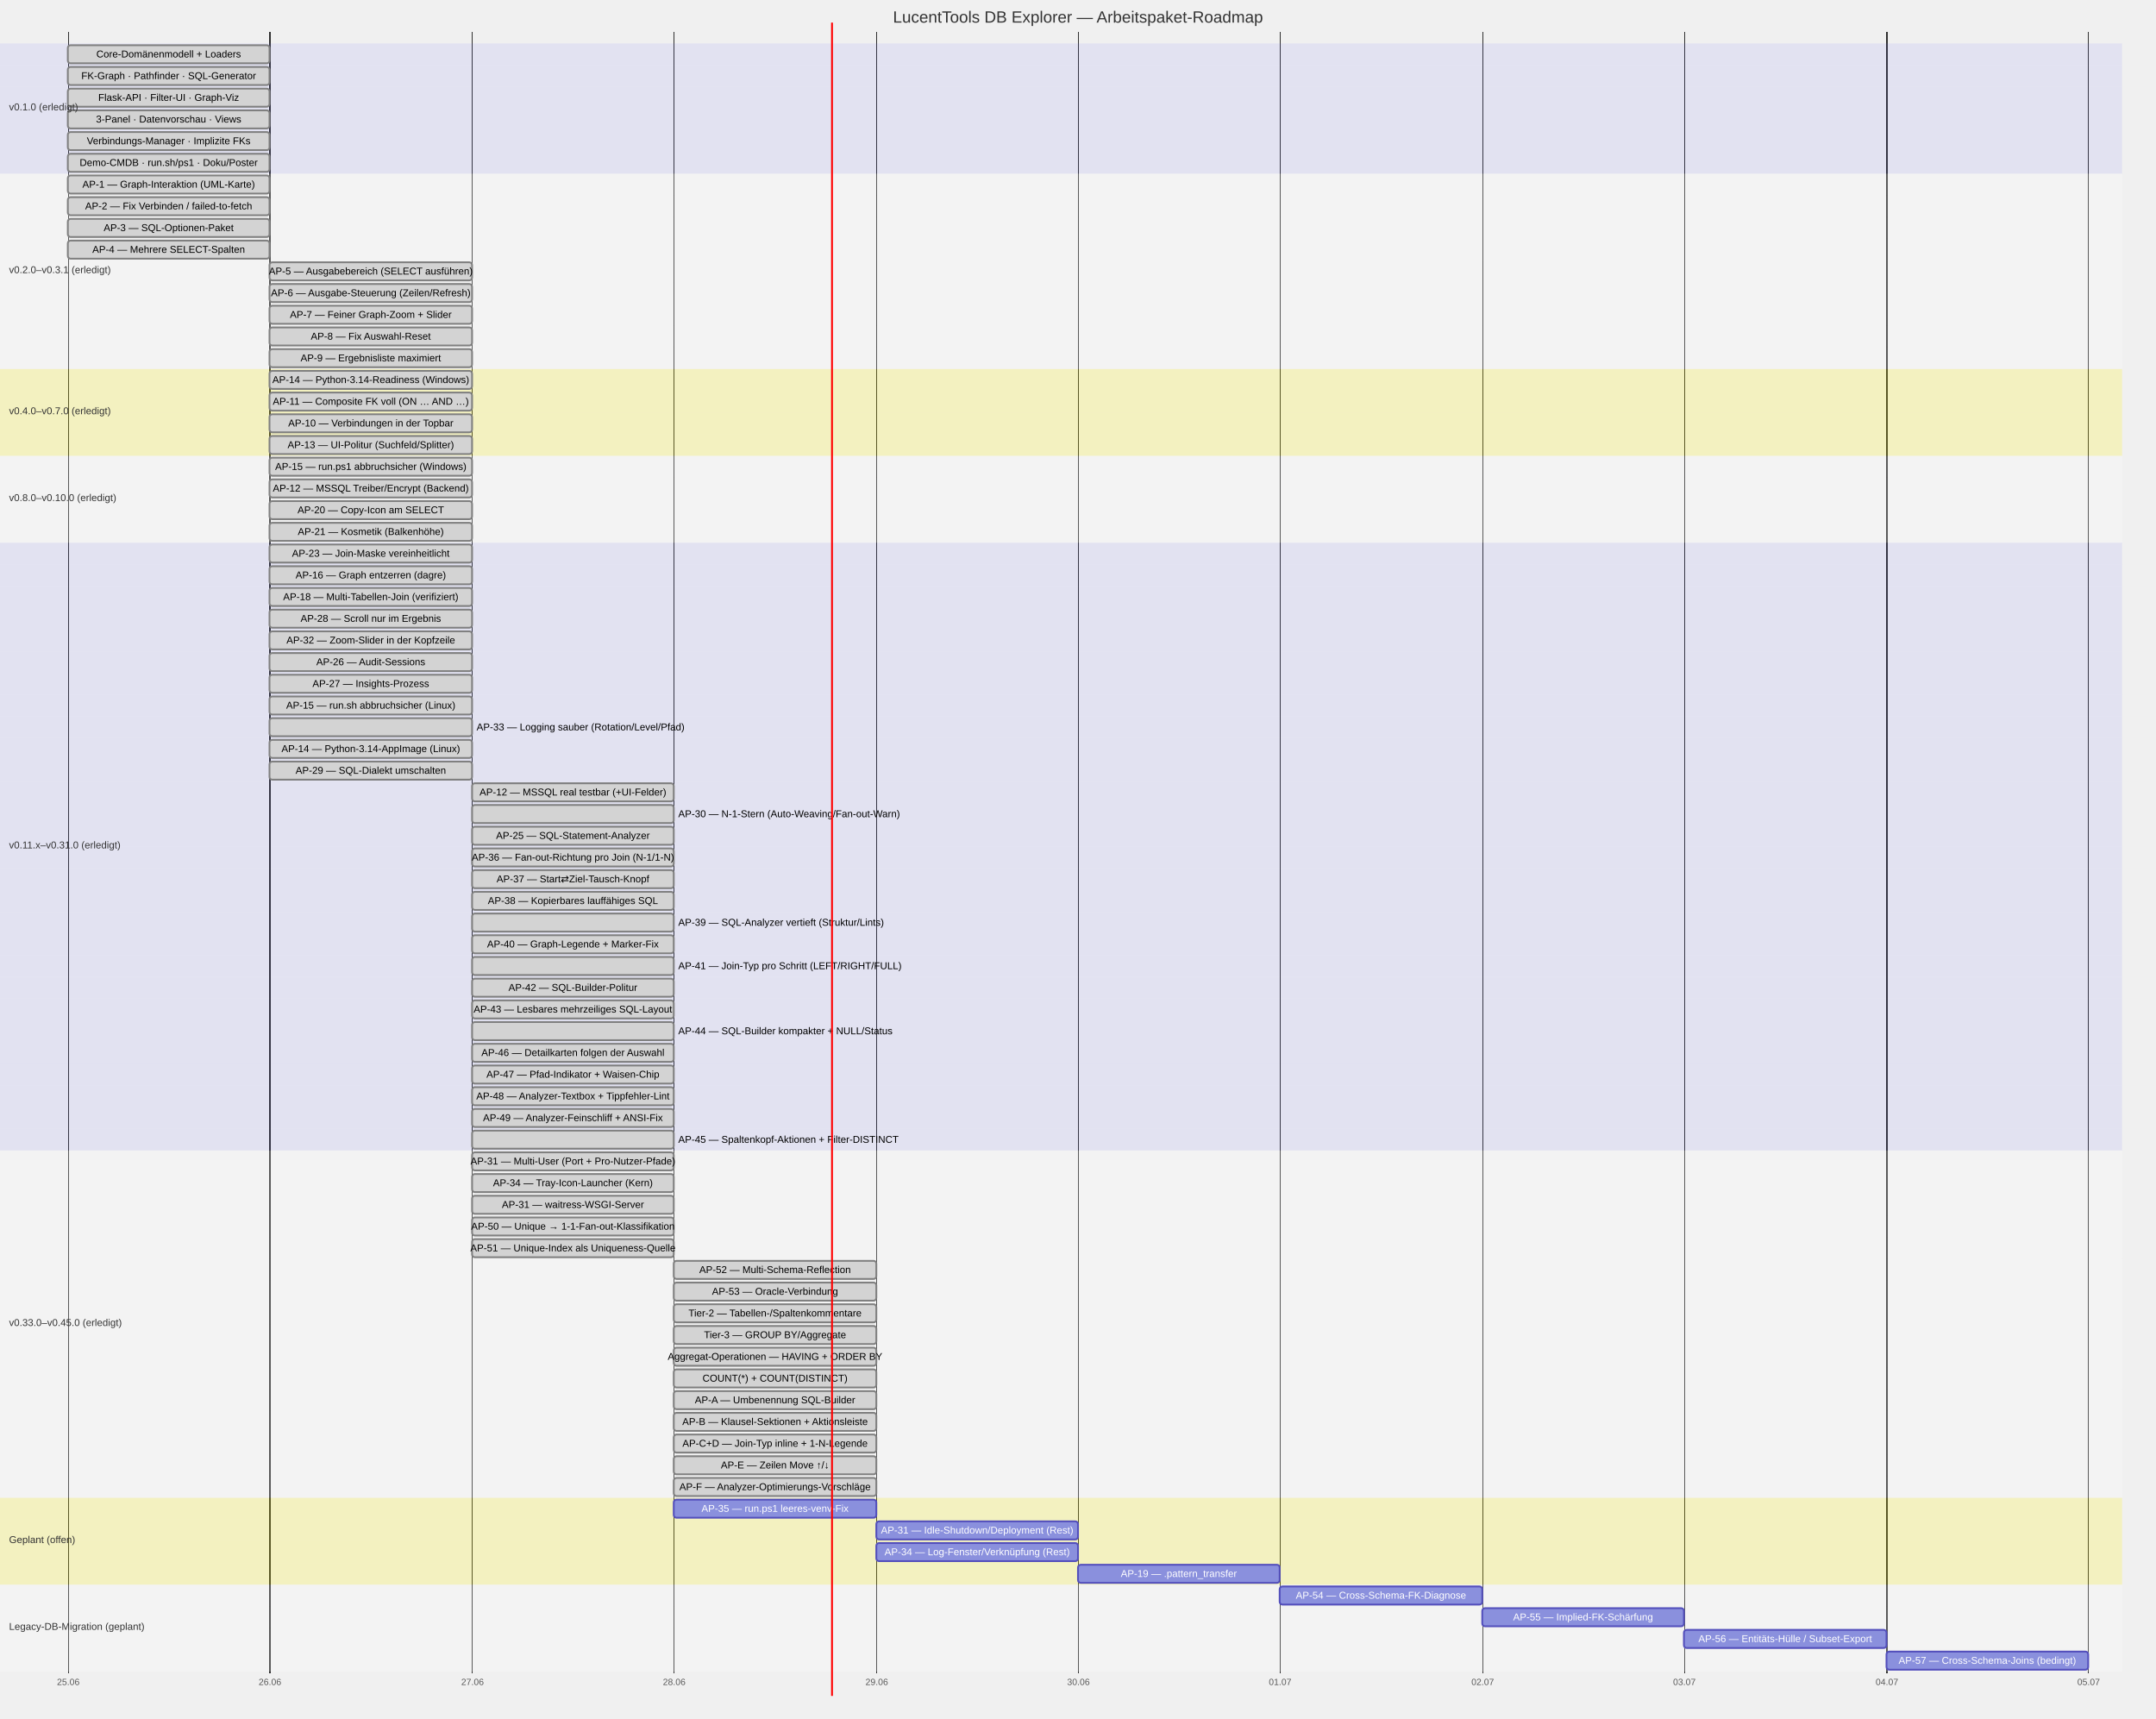
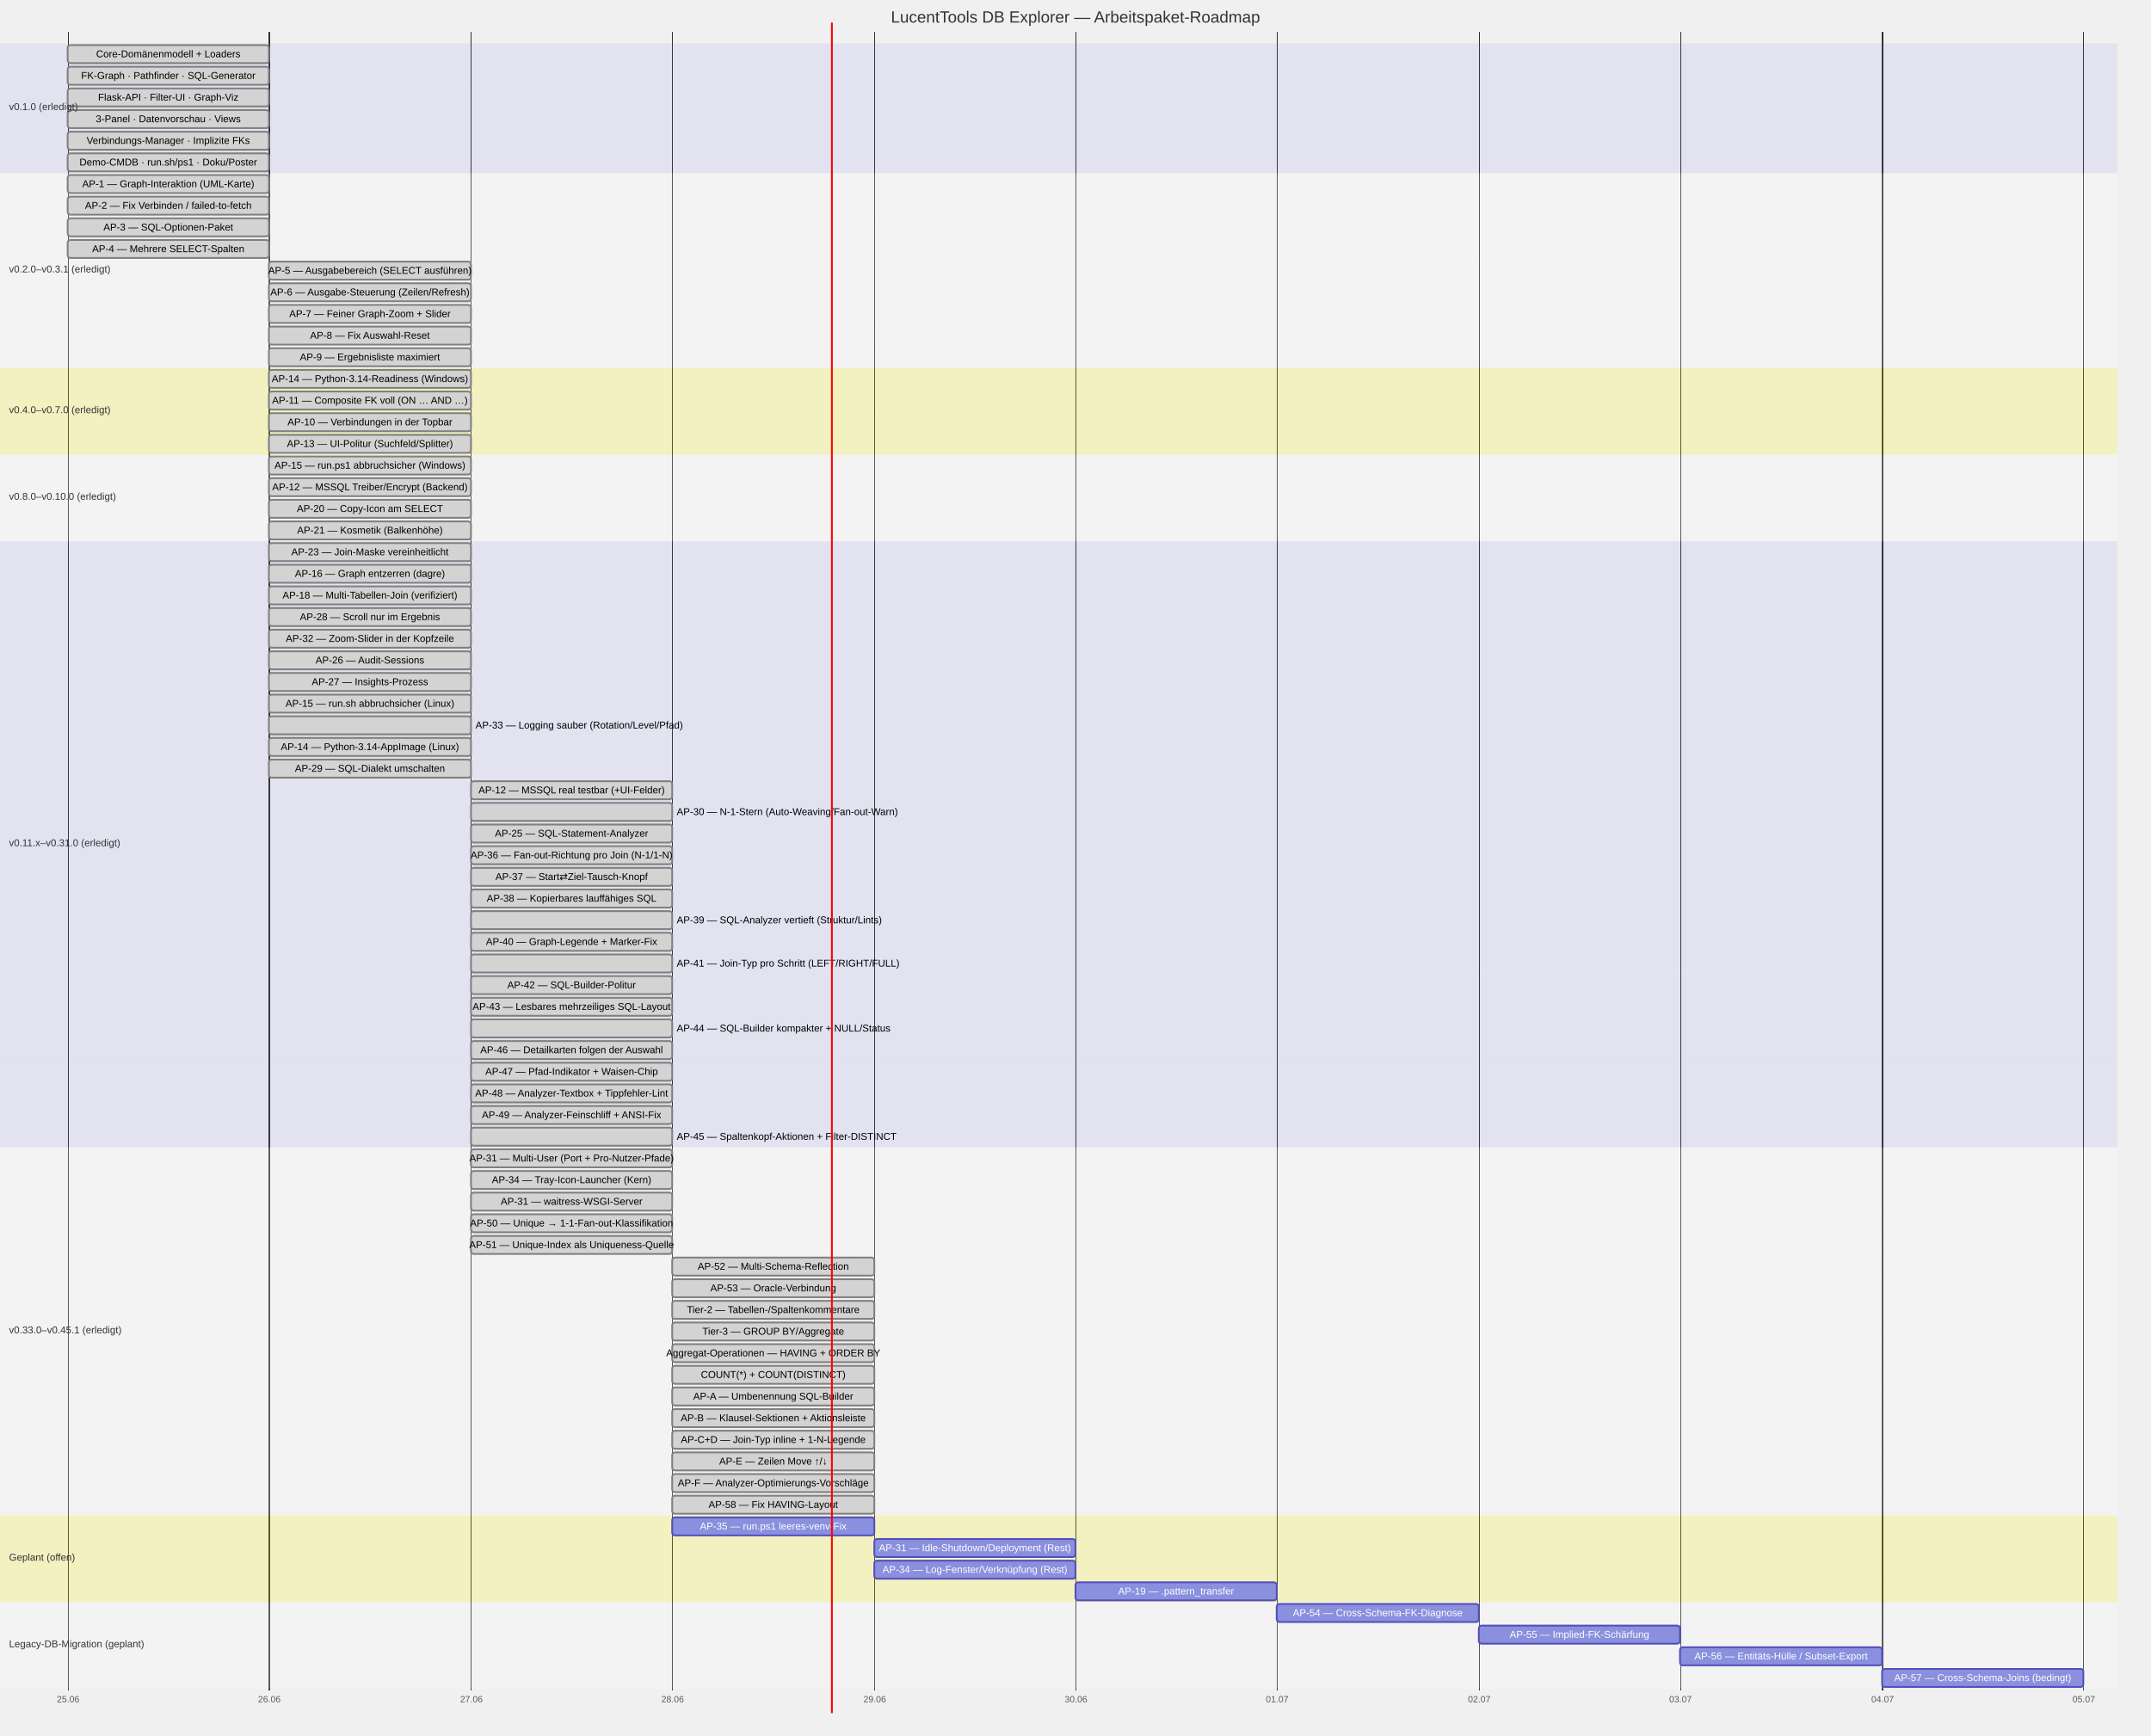
- <svg xmlns="http://www.w3.org/2000/svg" id="my-svg" width="2384" viewBox="0 0 2384 1900" style="max-width: 2384px; background-color: transparent;" role="graphics-document document" aria-roledescription="gantt">
+ <svg xmlns="http://www.w3.org/2000/svg" id="my-svg" width="2384" viewBox="0 0 2384 1924" style="max-width: 2384px; background-color: transparent;" role="graphics-document document" aria-roledescription="gantt">
  <style>#my-svg{font-family:"trebuchet ms",verdana,arial,sans-serif;font-size:16px;fill:#333;}@keyframes edge-animation-frame{from{stroke-dashoffset:0;}}@keyframes dash{to{stroke-dashoffset:0;}}#my-svg .edge-animation-slow{stroke-dasharray:9,5!important;stroke-dashoffset:900;animation:dash 50s linear infinite;stroke-linecap:round;}#my-svg .edge-animation-fast{stroke-dasharray:9,5!important;stroke-dashoffset:900;animation:dash 20s linear infinite;stroke-linecap:round;}#my-svg .error-icon{fill:#552222;}#my-svg .error-text{fill:#552222;stroke:#552222;}#my-svg .edge-thickness-normal{stroke-width:1px;}#my-svg .edge-thickness-thick{stroke-width:3.5px;}#my-svg .edge-pattern-solid{stroke-dasharray:0;}#my-svg .edge-thickness-invisible{stroke-width:0;fill:none;}#my-svg .edge-pattern-dashed{stroke-dasharray:3;}#my-svg .edge-pattern-dotted{stroke-dasharray:2;}#my-svg .marker{fill:#333333;stroke:#333333;}#my-svg .marker.cross{stroke:#333333;}#my-svg svg{font-family:"trebuchet ms",verdana,arial,sans-serif;font-size:16px;}#my-svg p{margin:0;}#my-svg .mermaid-main-font{font-family:"trebuchet ms",verdana,arial,sans-serif;}#my-svg .exclude-range{fill:#eeeeee;}#my-svg .section{stroke:none;opacity:0.2;}#my-svg .section0{fill:rgba(102, 102, 255, 0.49);}#my-svg .section2{fill:#fff400;}#my-svg .section1,#my-svg .section3{fill:white;opacity:0.2;}#my-svg .sectionTitle0{fill:#333;}#my-svg .sectionTitle1{fill:#333;}#my-svg .sectionTitle2{fill:#333;}#my-svg .sectionTitle3{fill:#333;}#my-svg .sectionTitle{text-anchor:start;font-family:"trebuchet ms",verdana,arial,sans-serif;}#my-svg .grid .tick{stroke:lightgrey;opacity:0.8;shape-rendering:crispEdges;}#my-svg .grid .tick text{font-family:"trebuchet ms",verdana,arial,sans-serif;fill:#333;}#my-svg .grid path{stroke-width:0;}#my-svg .today{fill:none;stroke:red;stroke-width:2px;}#my-svg .task{stroke-width:2;}#my-svg .taskText{text-anchor:middle;font-family:"trebuchet ms",verdana,arial,sans-serif;}#my-svg .taskTextOutsideRight{fill:black;text-anchor:start;font-family:"trebuchet ms",verdana,arial,sans-serif;}#my-svg .taskTextOutsideLeft{fill:black;text-anchor:end;}#my-svg .task.clickable{cursor:pointer;}#my-svg .taskText.clickable{cursor:pointer;fill:#003163!important;font-weight:bold;}#my-svg .taskTextOutsideLeft.clickable{cursor:pointer;fill:#003163!important;font-weight:bold;}#my-svg .taskTextOutsideRight.clickable{cursor:pointer;fill:#003163!important;font-weight:bold;}#my-svg .taskText0,#my-svg .taskText1,#my-svg .taskText2,#my-svg .taskText3{fill:white;}#my-svg .task0,#my-svg .task1,#my-svg .task2,#my-svg .task3{fill:#8a90dd;stroke:#534fbc;}#my-svg .taskTextOutside0,#my-svg .taskTextOutside2{fill:black;}#my-svg .taskTextOutside1,#my-svg .taskTextOutside3{fill:black;}#my-svg .active0,#my-svg .active1,#my-svg .active2,#my-svg .active3{fill:#bfc7ff;stroke:#534fbc;}#my-svg .activeText0,#my-svg .activeText1,#my-svg .activeText2,#my-svg .activeText3{fill:black!important;}#my-svg .done0,#my-svg .done1,#my-svg .done2,#my-svg .done3{stroke:grey;fill:lightgrey;stroke-width:2;}#my-svg .doneText0,#my-svg .doneText1,#my-svg .doneText2,#my-svg .doneText3{fill:black!important;}#my-svg .doneText0.taskTextOutsideLeft,#my-svg .doneText0.taskTextOutsideRight,#my-svg .doneText1.taskTextOutsideLeft,#my-svg .doneText1.taskTextOutsideRight,#my-svg .doneText2.taskTextOutsideLeft,#my-svg .doneText2.taskTextOutsideRight,#my-svg .doneText3.taskTextOutsideLeft,#my-svg .doneText3.taskTextOutsideRight{fill:black!important;}#my-svg .crit0,#my-svg .crit1,#my-svg .crit2,#my-svg .crit3{stroke:#ff8888;fill:red;stroke-width:2;}#my-svg .activeCrit0,#my-svg .activeCrit1,#my-svg .activeCrit2,#my-svg .activeCrit3{stroke:#ff8888;fill:#bfc7ff;stroke-width:2;}#my-svg .doneCrit0,#my-svg .doneCrit1,#my-svg .doneCrit2,#my-svg .doneCrit3{stroke:#ff8888;fill:lightgrey;stroke-width:2;cursor:pointer;shape-rendering:crispEdges;}#my-svg .milestone{transform:rotate(45deg) scale(0.8,0.8);}#my-svg .milestoneText{font-style:italic;}#my-svg .doneCritText0,#my-svg .doneCritText1,#my-svg .doneCritText2,#my-svg .doneCritText3{fill:black!important;}#my-svg .doneCritText0.taskTextOutsideLeft,#my-svg .doneCritText0.taskTextOutsideRight,#my-svg .doneCritText1.taskTextOutsideLeft,#my-svg .doneCritText1.taskTextOutsideRight,#my-svg .doneCritText2.taskTextOutsideLeft,#my-svg .doneCritText2.taskTextOutsideRight,#my-svg .doneCritText3.taskTextOutsideLeft,#my-svg .doneCritText3.taskTextOutsideRight{fill:black!important;}#my-svg .vert{stroke:navy;}#my-svg .vertText{font-size:15px;text-anchor:middle;fill:navy!important;}#my-svg .activeCritText0,#my-svg .activeCritText1,#my-svg .activeCritText2,#my-svg .activeCritText3{fill:black!important;}#my-svg .titleText{text-anchor:middle;font-size:18px;fill:#333;font-family:"trebuchet ms",verdana,arial,sans-serif;}#my-svg .node .neo-node{stroke:#9370DB;}#my-svg [data-look="neo"].node rect,#my-svg [data-look="neo"].cluster rect,#my-svg [data-look="neo"].node polygon{stroke:#9370DB;filter:drop-shadow(1px 2px 2px rgba(185, 185, 185, 1));}#my-svg [data-look="neo"].node path{stroke:#9370DB;stroke-width:1px;}#my-svg [data-look="neo"].node .outer-path{filter:drop-shadow(1px 2px 2px rgba(185, 185, 185, 1));}#my-svg [data-look="neo"].node .neo-line path{stroke:#9370DB;filter:none;}#my-svg [data-look="neo"].node circle{stroke:#9370DB;filter:drop-shadow(1px 2px 2px rgba(185, 185, 185, 1));}#my-svg [data-look="neo"].node circle .state-start{fill:#000000;}#my-svg [data-look="neo"].icon-shape .icon{fill:#9370DB;filter:drop-shadow(1px 2px 2px rgba(185, 185, 185, 1));}#my-svg [data-look="neo"].icon-shape .icon-neo path{stroke:#9370DB;filter:drop-shadow(1px 2px 2px rgba(185, 185, 185, 1));}#my-svg :root{--mermaid-font-family:"trebuchet ms",verdana,arial,sans-serif;}</style>
  <g />
-   <g class="grid" transform="translate(75, 1850)" fill="none" font-size="10" font-family="sans-serif" text-anchor="middle">
-     <path class="domain" stroke="currentColor" d="M0.5,-1815V0.5H2234.5V-1815" />
+   <g class="grid" transform="translate(75, 1874)" fill="none" font-size="10" font-family="sans-serif" text-anchor="middle">
+     <path class="domain" stroke="currentColor" d="M0.5,-1839V0.5H2234.5V-1839" />
    <g class="tick" opacity="1" transform="translate(0.5,0)">
-       <line stroke="currentColor" y2="-1815" />
+       <line stroke="currentColor" y2="-1839" />
      <text fill="#000" y="3" dy="1em" stroke="none" font-size="10" style="text-anchor: middle;"> 25.06</text>
    </g>
    <g class="tick" opacity="1" transform="translate(223.5,0)">
-       <line stroke="currentColor" y2="-1815" />
+       <line stroke="currentColor" y2="-1839" />
      <text fill="#000" y="3" dy="1em" stroke="none" font-size="10" style="text-anchor: middle;"> 26.06</text>
    </g>
    <g class="tick" opacity="1" transform="translate(447.5,0)">
-       <line stroke="currentColor" y2="-1815" />
+       <line stroke="currentColor" y2="-1839" />
      <text fill="#000" y="3" dy="1em" stroke="none" font-size="10" style="text-anchor: middle;"> 27.06</text>
    </g>
    <g class="tick" opacity="1" transform="translate(670.5,0)">
-       <line stroke="currentColor" y2="-1815" />
+       <line stroke="currentColor" y2="-1839" />
      <text fill="#000" y="3" dy="1em" stroke="none" font-size="10" style="text-anchor: middle;"> 28.06</text>
    </g>
    <g class="tick" opacity="1" transform="translate(894.5,0)">
-       <line stroke="currentColor" y2="-1815" />
+       <line stroke="currentColor" y2="-1839" />
      <text fill="#000" y="3" dy="1em" stroke="none" font-size="10" style="text-anchor: middle;"> 29.06</text>
    </g>
    <g class="tick" opacity="1" transform="translate(1117.5,0)">
-       <line stroke="currentColor" y2="-1815" />
+       <line stroke="currentColor" y2="-1839" />
      <text fill="#000" y="3" dy="1em" stroke="none" font-size="10" style="text-anchor: middle;"> 30.06</text>
    </g>
    <g class="tick" opacity="1" transform="translate(1340.5,0)">
-       <line stroke="currentColor" y2="-1815" />
+       <line stroke="currentColor" y2="-1839" />
      <text fill="#000" y="3" dy="1em" stroke="none" font-size="10" style="text-anchor: middle;"> 01.07</text>
    </g>
    <g class="tick" opacity="1" transform="translate(1564.5,0)">
-       <line stroke="currentColor" y2="-1815" />
+       <line stroke="currentColor" y2="-1839" />
      <text fill="#000" y="3" dy="1em" stroke="none" font-size="10" style="text-anchor: middle;"> 02.07</text>
    </g>
    <g class="tick" opacity="1" transform="translate(1787.5,0)">
-       <line stroke="currentColor" y2="-1815" />
+       <line stroke="currentColor" y2="-1839" />
      <text fill="#000" y="3" dy="1em" stroke="none" font-size="10" style="text-anchor: middle;"> 03.07</text>
    </g>
    <g class="tick" opacity="1" transform="translate(2011.5,0)">
-       <line stroke="currentColor" y2="-1815" />
+       <line stroke="currentColor" y2="-1839" />
      <text fill="#000" y="3" dy="1em" stroke="none" font-size="10" style="text-anchor: middle;"> 04.07</text>
    </g>
    <g class="tick" opacity="1" transform="translate(2234.5,0)">
-       <line stroke="currentColor" y2="-1815" />
+       <line stroke="currentColor" y2="-1839" />
      <text fill="#000" y="3" dy="1em" stroke="none" font-size="10" style="text-anchor: middle;"> 05.07</text>
    </g>
  </g>
  <g>
    <rect x="0" y="48" width="2346.5" height="24" class="section section0" />
    <rect x="0" y="72" width="2346.5" height="24" class="section section0" />
    <rect x="0" y="96" width="2346.5" height="24" class="section section0" />
    <rect x="0" y="120" width="2346.5" height="24" class="section section0" />
    <rect x="0" y="144" width="2346.5" height="24" class="section section0" />
    <rect x="0" y="168" width="2346.5" height="24" class="section section0" />
    <rect x="0" y="192" width="2346.5" height="24" class="section section1" />
    <rect x="0" y="216" width="2346.5" height="24" class="section section1" />
    <rect x="0" y="240" width="2346.5" height="24" class="section section1" />
    <rect x="0" y="264" width="2346.5" height="24" class="section section1" />
    <rect x="0" y="288" width="2346.5" height="24" class="section section1" />
    <rect x="0" y="312" width="2346.5" height="24" class="section section1" />
    <rect x="0" y="336" width="2346.5" height="24" class="section section1" />
    <rect x="0" y="360" width="2346.5" height="24" class="section section1" />
    <rect x="0" y="384" width="2346.5" height="24" class="section section1" />
    <rect x="0" y="408" width="2346.5" height="24" class="section section2" />
    <rect x="0" y="432" width="2346.5" height="24" class="section section2" />
    <rect x="0" y="456" width="2346.5" height="24" class="section section2" />
    <rect x="0" y="480" width="2346.5" height="24" class="section section2" />
    <rect x="0" y="504" width="2346.5" height="24" class="section section3" />
    <rect x="0" y="528" width="2346.5" height="24" class="section section3" />
    <rect x="0" y="552" width="2346.5" height="24" class="section section3" />
    <rect x="0" y="576" width="2346.5" height="24" class="section section3" />
    <rect x="0" y="600" width="2346.5" height="24" class="section section0" />
    <rect x="0" y="624" width="2346.5" height="24" class="section section0" />
    <rect x="0" y="648" width="2346.5" height="24" class="section section0" />
    <rect x="0" y="672" width="2346.5" height="24" class="section section0" />
    <rect x="0" y="696" width="2346.5" height="24" class="section section0" />
    <rect x="0" y="720" width="2346.5" height="24" class="section section0" />
    <rect x="0" y="744" width="2346.5" height="24" class="section section0" />
    <rect x="0" y="768" width="2346.5" height="24" class="section section0" />
    <rect x="0" y="792" width="2346.5" height="24" class="section section0" />
    <rect x="0" y="816" width="2346.5" height="24" class="section section0" />
    <rect x="0" y="840" width="2346.5" height="24" class="section section0" />
    <rect x="0" y="864" width="2346.5" height="24" class="section section0" />
    <rect x="0" y="888" width="2346.5" height="24" class="section section0" />
    <rect x="0" y="912" width="2346.5" height="24" class="section section0" />
    <rect x="0" y="936" width="2346.5" height="24" class="section section0" />
    <rect x="0" y="960" width="2346.5" height="24" class="section section0" />
    <rect x="0" y="984" width="2346.5" height="24" class="section section0" />
    <rect x="0" y="1008" width="2346.5" height="24" class="section section0" />
    <rect x="0" y="1032" width="2346.5" height="24" class="section section0" />
    <rect x="0" y="1056" width="2346.5" height="24" class="section section0" />
    <rect x="0" y="1080" width="2346.5" height="24" class="section section0" />
    <rect x="0" y="1104" width="2346.5" height="24" class="section section0" />
    <rect x="0" y="1128" width="2346.5" height="24" class="section section0" />
    <rect x="0" y="1152" width="2346.5" height="24" class="section section0" />
    <rect x="0" y="1176" width="2346.5" height="24" class="section section0" />
    <rect x="0" y="1200" width="2346.5" height="24" class="section section0" />
    <rect x="0" y="1224" width="2346.5" height="24" class="section section0" />
    <rect x="0" y="1248" width="2346.5" height="24" class="section section0" />
    <rect x="0" y="1272" width="2346.5" height="24" class="section section1" />
    <rect x="0" y="1296" width="2346.5" height="24" class="section section1" />
    <rect x="0" y="1320" width="2346.5" height="24" class="section section1" />
    <rect x="0" y="1344" width="2346.5" height="24" class="section section1" />
    <rect x="0" y="1368" width="2346.5" height="24" class="section section1" />
    <rect x="0" y="1392" width="2346.5" height="24" class="section section1" />
    <rect x="0" y="1416" width="2346.5" height="24" class="section section1" />
    <rect x="0" y="1440" width="2346.5" height="24" class="section section1" />
    <rect x="0" y="1464" width="2346.5" height="24" class="section section1" />
    <rect x="0" y="1488" width="2346.5" height="24" class="section section1" />
    <rect x="0" y="1512" width="2346.5" height="24" class="section section1" />
    <rect x="0" y="1536" width="2346.5" height="24" class="section section1" />
    <rect x="0" y="1560" width="2346.5" height="24" class="section section1" />
    <rect x="0" y="1584" width="2346.5" height="24" class="section section1" />
    <rect x="0" y="1608" width="2346.5" height="24" class="section section1" />
    <rect x="0" y="1632" width="2346.5" height="24" class="section section1" />
-     <rect x="0" y="1656" width="2346.5" height="24" class="section section2" />
+     <rect x="0" y="1656" width="2346.5" height="24" class="section section1" />
    <rect x="0" y="1680" width="2346.5" height="24" class="section section2" />
    <rect x="0" y="1704" width="2346.5" height="24" class="section section2" />
    <rect x="0" y="1728" width="2346.5" height="24" class="section section2" />
-     <rect x="0" y="1752" width="2346.5" height="24" class="section section3" />
+     <rect x="0" y="1752" width="2346.5" height="24" class="section section2" />
    <rect x="0" y="1776" width="2346.5" height="24" class="section section3" />
    <rect x="0" y="1800" width="2346.5" height="24" class="section section3" />
    <rect x="0" y="1824" width="2346.5" height="24" class="section section3" />
+     <rect x="0" y="1848" width="2346.5" height="24" class="section section3" />
  </g>
  <g>
    <rect id="my-svg-d1" rx="3" ry="3" x="75" y="50" width="223" height="20" transform-origin="186.5px 60px" class="task done0" />
    <rect id="my-svg-d2" rx="3" ry="3" x="75" y="74" width="223" height="20" transform-origin="186.5px 84px" class="task done0" />
    <rect id="my-svg-d3" rx="3" ry="3" x="75" y="98" width="223" height="20" transform-origin="186.5px 108px" class="task done0" />
    <rect id="my-svg-d4" rx="3" ry="3" x="75" y="122" width="223" height="20" transform-origin="186.5px 132px" class="task done0" />
    <rect id="my-svg-d5" rx="3" ry="3" x="75" y="146" width="223" height="20" transform-origin="186.5px 156px" class="task done0" />
    <rect id="my-svg-d6" rx="3" ry="3" x="75" y="170" width="223" height="20" transform-origin="186.5px 180px" class="task done0" />
    <rect id="my-svg-a1" rx="3" ry="3" x="75" y="194" width="223" height="20" transform-origin="186.5px 204px" class="task done1" />
    <rect id="my-svg-a2" rx="3" ry="3" x="75" y="218" width="223" height="20" transform-origin="186.5px 228px" class="task done1" />
    <rect id="my-svg-a3" rx="3" ry="3" x="75" y="242" width="223" height="20" transform-origin="186.5px 252px" class="task done1" />
    <rect id="my-svg-a4" rx="3" ry="3" x="75" y="266" width="223" height="20" transform-origin="186.5px 276px" class="task done1" />
    <rect id="my-svg-a5" rx="3" ry="3" x="298" y="290" width="224" height="20" transform-origin="410px 300px" class="task done1" />
    <rect id="my-svg-a6" rx="3" ry="3" x="298" y="314" width="224" height="20" transform-origin="410px 324px" class="task done1" />
    <rect id="my-svg-a7" rx="3" ry="3" x="298" y="338" width="224" height="20" transform-origin="410px 348px" class="task done1" />
    <rect id="my-svg-a8" rx="3" ry="3" x="298" y="362" width="224" height="20" transform-origin="410px 372px" class="task done1" />
    <rect id="my-svg-a9" rx="3" ry="3" x="298" y="386" width="224" height="20" transform-origin="410px 396px" class="task done1" />
    <rect id="my-svg-b1" rx="3" ry="3" x="298" y="410" width="224" height="20" transform-origin="410px 420px" class="task done2" />
    <rect id="my-svg-b2" rx="3" ry="3" x="298" y="434" width="224" height="20" transform-origin="410px 444px" class="task done2" />
    <rect id="my-svg-b3" rx="3" ry="3" x="298" y="458" width="224" height="20" transform-origin="410px 468px" class="task done2" />
    <rect id="my-svg-b4" rx="3" ry="3" x="298" y="482" width="224" height="20" transform-origin="410px 492px" class="task done2" />
    <rect id="my-svg-c1" rx="3" ry="3" x="298" y="506" width="224" height="20" transform-origin="410px 516px" class="task done3" />
    <rect id="my-svg-c2" rx="3" ry="3" x="298" y="530" width="224" height="20" transform-origin="410px 540px" class="task done3" />
    <rect id="my-svg-c3" rx="3" ry="3" x="298" y="554" width="224" height="20" transform-origin="410px 564px" class="task done3" />
    <rect id="my-svg-c4" rx="3" ry="3" x="298" y="578" width="224" height="20" transform-origin="410px 588px" class="task done3" />
    <rect id="my-svg-e1" rx="3" ry="3" x="298" y="602" width="224" height="20" transform-origin="410px 612px" class="task done0" />
    <rect id="my-svg-e2" rx="3" ry="3" x="298" y="626" width="224" height="20" transform-origin="410px 636px" class="task done0" />
    <rect id="my-svg-e3" rx="3" ry="3" x="298" y="650" width="224" height="20" transform-origin="410px 660px" class="task done0" />
    <rect id="my-svg-e4" rx="3" ry="3" x="298" y="674" width="224" height="20" transform-origin="410px 684px" class="task done0" />
    <rect id="my-svg-e5" rx="3" ry="3" x="298" y="698" width="224" height="20" transform-origin="410px 708px" class="task done0" />
    <rect id="my-svg-e6" rx="3" ry="3" x="298" y="722" width="224" height="20" transform-origin="410px 732px" class="task done0" />
    <rect id="my-svg-e7" rx="3" ry="3" x="298" y="746" width="224" height="20" transform-origin="410px 756px" class="task done0" />
    <rect id="my-svg-e8" rx="3" ry="3" x="298" y="770" width="224" height="20" transform-origin="410px 780px" class="task done0" />
    <rect id="my-svg-e9" rx="3" ry="3" x="298" y="794" width="224" height="20" transform-origin="410px 804px" class="task done0" />
    <rect id="my-svg-e10" rx="3" ry="3" x="298" y="818" width="224" height="20" transform-origin="410px 828px" class="task done0" />
    <rect id="my-svg-e11" rx="3" ry="3" x="298" y="842" width="224" height="20" transform-origin="410px 852px" class="task done0" />
    <rect id="my-svg-e12" rx="3" ry="3" x="522" y="866" width="223" height="20" transform-origin="633.5px 876px" class="task done0" />
    <rect id="my-svg-e13" rx="3" ry="3" x="522" y="890" width="223" height="20" transform-origin="633.5px 900px" class="task done0" />
    <rect id="my-svg-e14" rx="3" ry="3" x="522" y="914" width="223" height="20" transform-origin="633.5px 924px" class="task done0" />
    <rect id="my-svg-e15" rx="3" ry="3" x="522" y="938" width="223" height="20" transform-origin="633.5px 948px" class="task done0" />
    <rect id="my-svg-e16" rx="3" ry="3" x="522" y="962" width="223" height="20" transform-origin="633.5px 972px" class="task done0" />
    <rect id="my-svg-e17" rx="3" ry="3" x="522" y="986" width="223" height="20" transform-origin="633.5px 996px" class="task done0" />
    <rect id="my-svg-e18" rx="3" ry="3" x="522" y="1010" width="223" height="20" transform-origin="633.5px 1020px" class="task done0" />
    <rect id="my-svg-e19" rx="3" ry="3" x="522" y="1034" width="223" height="20" transform-origin="633.5px 1044px" class="task done0" />
    <rect id="my-svg-e20" rx="3" ry="3" x="522" y="1058" width="223" height="20" transform-origin="633.5px 1068px" class="task done0" />
    <rect id="my-svg-e21" rx="3" ry="3" x="522" y="1082" width="223" height="20" transform-origin="633.5px 1092px" class="task done0" />
    <rect id="my-svg-e22" rx="3" ry="3" x="522" y="1106" width="223" height="20" transform-origin="633.5px 1116px" class="task done0" />
    <rect id="my-svg-e23" rx="3" ry="3" x="522" y="1130" width="223" height="20" transform-origin="633.5px 1140px" class="task done0" />
    <rect id="my-svg-e24" rx="3" ry="3" x="522" y="1154" width="223" height="20" transform-origin="633.5px 1164px" class="task done0" />
    <rect id="my-svg-e25" rx="3" ry="3" x="522" y="1178" width="223" height="20" transform-origin="633.5px 1188px" class="task done0" />
    <rect id="my-svg-e26" rx="3" ry="3" x="522" y="1202" width="223" height="20" transform-origin="633.5px 1212px" class="task done0" />
    <rect id="my-svg-e27" rx="3" ry="3" x="522" y="1226" width="223" height="20" transform-origin="633.5px 1236px" class="task done0" />
    <rect id="my-svg-e28" rx="3" ry="3" x="522" y="1250" width="223" height="20" transform-origin="633.5px 1260px" class="task done0" />
    <rect id="my-svg-f1" rx="3" ry="3" x="522" y="1274" width="223" height="20" transform-origin="633.5px 1284px" class="task done1" />
    <rect id="my-svg-f2" rx="3" ry="3" x="522" y="1298" width="223" height="20" transform-origin="633.5px 1308px" class="task done1" />
    <rect id="my-svg-f3" rx="3" ry="3" x="522" y="1322" width="223" height="20" transform-origin="633.5px 1332px" class="task done1" />
    <rect id="my-svg-f4" rx="3" ry="3" x="522" y="1346" width="223" height="20" transform-origin="633.5px 1356px" class="task done1" />
    <rect id="my-svg-f5" rx="3" ry="3" x="522" y="1370" width="223" height="20" transform-origin="633.5px 1380px" class="task done1" />
    <rect id="my-svg-f6" rx="3" ry="3" x="745" y="1394" width="224" height="20" transform-origin="857px 1404px" class="task done1" />
    <rect id="my-svg-f7" rx="3" ry="3" x="745" y="1418" width="224" height="20" transform-origin="857px 1428px" class="task done1" />
    <rect id="my-svg-f8" rx="3" ry="3" x="745" y="1442" width="224" height="20" transform-origin="857px 1452px" class="task done1" />
    <rect id="my-svg-f9" rx="3" ry="3" x="745" y="1466" width="224" height="20" transform-origin="857px 1476px" class="task done1" />
    <rect id="my-svg-f10" rx="3" ry="3" x="745" y="1490" width="224" height="20" transform-origin="857px 1500px" class="task done1" />
    <rect id="my-svg-f11" rx="3" ry="3" x="745" y="1514" width="224" height="20" transform-origin="857px 1524px" class="task done1" />
    <rect id="my-svg-f12" rx="3" ry="3" x="745" y="1538" width="224" height="20" transform-origin="857px 1548px" class="task done1" />
    <rect id="my-svg-f13" rx="3" ry="3" x="745" y="1562" width="224" height="20" transform-origin="857px 1572px" class="task done1" />
    <rect id="my-svg-f14" rx="3" ry="3" x="745" y="1586" width="224" height="20" transform-origin="857px 1596px" class="task done1" />
    <rect id="my-svg-f15" rx="3" ry="3" x="745" y="1610" width="224" height="20" transform-origin="857px 1620px" class="task done1" />
    <rect id="my-svg-f16" rx="3" ry="3" x="745" y="1634" width="224" height="20" transform-origin="857px 1644px" class="task done1" />
-     <rect id="my-svg-p3" rx="3" ry="3" x="745" y="1658" width="224" height="20" transform-origin="857px 1668px" class="task task2" />
-     <rect id="my-svg-p5" rx="3" ry="3" x="969" y="1682" width="223" height="20" transform-origin="1080.5px 1692px" class="task task2" />
-     <rect id="my-svg-p6" rx="3" ry="3" x="969" y="1706" width="223" height="20" transform-origin="1080.5px 1716px" class="task task2" />
-     <rect id="my-svg-p11" rx="3" ry="3" x="1192" y="1730" width="223" height="20" transform-origin="1303.5px 1740px" class="task task2" />
-     <rect id="my-svg-p20" rx="3" ry="3" x="1415" y="1754" width="224" height="20" transform-origin="1527px 1764px" class="task task3" />
-     <rect id="my-svg-p21" rx="3" ry="3" x="1639" y="1778" width="223" height="20" transform-origin="1750.5px 1788px" class="task task3" />
-     <rect id="my-svg-p22" rx="3" ry="3" x="1862" y="1802" width="224" height="20" transform-origin="1974px 1812px" class="task task3" />
-     <rect id="my-svg-p23" rx="3" ry="3" x="2086" y="1826" width="223" height="20" transform-origin="2197.5px 1836px" class="task task3" />
+     <rect id="my-svg-f17" rx="3" ry="3" x="745" y="1658" width="224" height="20" transform-origin="857px 1668px" class="task done1" />
+     <rect id="my-svg-p3" rx="3" ry="3" x="745" y="1682" width="224" height="20" transform-origin="857px 1692px" class="task task2" />
+     <rect id="my-svg-p5" rx="3" ry="3" x="969" y="1706" width="223" height="20" transform-origin="1080.5px 1716px" class="task task2" />
+     <rect id="my-svg-p6" rx="3" ry="3" x="969" y="1730" width="223" height="20" transform-origin="1080.5px 1740px" class="task task2" />
+     <rect id="my-svg-p11" rx="3" ry="3" x="1192" y="1754" width="223" height="20" transform-origin="1303.5px 1764px" class="task task2" />
+     <rect id="my-svg-p20" rx="3" ry="3" x="1415" y="1778" width="224" height="20" transform-origin="1527px 1788px" class="task task3" />
+     <rect id="my-svg-p21" rx="3" ry="3" x="1639" y="1802" width="223" height="20" transform-origin="1750.5px 1812px" class="task task3" />
+     <rect id="my-svg-p22" rx="3" ry="3" x="1862" y="1826" width="224" height="20" transform-origin="1974px 1836px" class="task task3" />
+     <rect id="my-svg-p23" rx="3" ry="3" x="2086" y="1850" width="223" height="20" transform-origin="2197.5px 1860px" class="task task3" />
    <text id="my-svg-d1-text" font-size="11" x="186.5" y="63.5" class="taskText taskText0  doneText0 width-157.0771484375">Core-Domänenmodell + Loaders          </text>
    <text id="my-svg-d2-text" font-size="11" x="186.5" y="87.5" class="taskText taskText0  doneText0 width-191.59716796875">FK-Graph · Pathfinder · SQL-Generator </text>
    <text id="my-svg-d3-text" font-size="11" x="186.5" y="111.5" class="taskText taskText0  doneText0 width-155.171875">Flask-API · Filter-UI · Graph-Viz     </text>
    <text id="my-svg-d4-text" font-size="11" x="186.5" y="135.5" class="taskText taskText0  doneText0 width-158.5380859375">3-Panel · Datenvorschau · Views       </text>
    <text id="my-svg-d5-text" font-size="11" x="186.5" y="159.5" class="taskText taskText0  doneText0 width-179.1416015625">Verbindungs-Manager · Implizite FKs   </text>
    <text id="my-svg-d6-text" font-size="11" x="186.5" y="183.5" class="taskText taskText0  doneText0 width-194.73388671875">Demo-CMDB · run.sh/ps1 · Doku/Poster  </text>
    <text id="my-svg-a1-text" font-size="11" x="186.5" y="207.5" class="taskText taskText1  doneText1 width-187.953125">AP-1 — Graph-Interaktion (UML-Karte)        </text>
    <text id="my-svg-a2-text" font-size="11" x="186.5" y="231.5" class="taskText taskText1  doneText1 width-189.296875">AP-2 — Fix Verbinden / failed-to-fetch      </text>
    <text id="my-svg-a3-text" font-size="11" x="186.5" y="255.5" class="taskText taskText1  doneText1 width-136.41455078125">AP-3 — SQL-Optionen-Paket                   </text>
    <text id="my-svg-a4-text" font-size="11" x="186.5" y="279.5" class="taskText taskText1  doneText1 width-156.21875">AP-4 — Mehrere SELECT-Spalten               </text>
    <text id="my-svg-a5-text" font-size="11" x="410" y="303.5" class="taskText taskText1  doneText1 width-212.640625">AP-5 — Ausgabebereich (SELECT ausführen)    </text>
    <text id="my-svg-a6-text" font-size="11" x="410" y="327.5" class="taskText taskText1  doneText1 width-214.796875">AP-6 — Ausgabe-Steuerung (Zeilen/Refresh)   </text>
    <text id="my-svg-a7-text" font-size="11" x="410" y="351.5" class="taskText taskText1  doneText1 width-173.501953125">AP-7 — Feiner Graph-Zoom + Slider           </text>
    <text id="my-svg-a8-text" font-size="11" x="410" y="375.5" class="taskText taskText1  doneText1 width-125.8818359375">AP-8 — Fix Auswahl-Reset                    </text>
    <text id="my-svg-a9-text" font-size="11" x="410" y="399.5" class="taskText taskText1  doneText1 width-154.16064453125">AP-9 — Ergebnisliste maximiert              </text>
    <text id="my-svg-b1-text" font-size="11" x="410" y="423.5" class="taskText taskText2  doneText2 width-208.53125">AP-14 — Python-3.14-Readiness (Windows)     </text>
    <text id="my-svg-b2-text" font-size="11" x="410" y="447.5" class="taskText taskText2  doneText2 width-202.59375">AP-11 — Composite FK voll (ON … AND …)      </text>
    <text id="my-svg-b3-text" font-size="11" x="410" y="471.5" class="taskText taskText2  doneText2 width-179.13623046875">AP-10 — Verbindungen in der Topbar          </text>
    <text id="my-svg-b4-text" font-size="11" x="410" y="495.5" class="taskText taskText2  doneText2 width-185.84375">AP-13 — UI-Politur (Suchfeld/Splitter)      </text>
    <text id="my-svg-c1-text" font-size="11" x="410" y="519.5" class="taskText taskText3  doneText3 width-206.4375">AP-15 — run.ps1 abbruchsicher (Windows)     </text>
    <text id="my-svg-c2-text" font-size="11" x="410" y="543.5" class="taskText taskText3  doneText3 width-207.84375">AP-12 — MSSQL Treiber/Encrypt (Backend)     </text>
    <text id="my-svg-c3-text" font-size="11" x="410" y="567.5" class="taskText taskText3  doneText3 width-149.162109375">AP-20 — Copy-Icon am SELECT                 </text>
    <text id="my-svg-c4-text" font-size="11" x="410" y="591.5" class="taskText taskText3  doneText3 width-155.546875">AP-21 — Kosmetik (Balkenhöhe)               </text>
    <text id="my-svg-e1-text" font-size="11" x="410" y="615.5" class="taskText taskText0  doneText0 width-173.287109375">AP-23 — Join-Maske vereinheitlicht          </text>
    <text id="my-svg-e2-text" font-size="11" x="410" y="639.5" class="taskText taskText0  doneText0 width-163.109375">AP-16 — Graph entzerren (dagre)             </text>
    <text id="my-svg-e3-text" font-size="11" x="410" y="663.5" class="taskText taskText0  doneText0 width-197.640625">AP-18 — Multi-Tabellen-Join (verifiziert)   </text>
    <text id="my-svg-e4-text" font-size="11" x="410" y="687.5" class="taskText taskText0  doneText0 width-150.77685546875">AP-28 — Scroll nur im Ergebnis              </text>
    <text id="my-svg-e5-text" font-size="11" x="410" y="711.5" class="taskText taskText0  doneText0 width-183.1875">AP-32 — Zoom-Slider in der Kopfzeile        </text>
    <text id="my-svg-e6-text" font-size="11" x="410" y="735.5" class="taskText taskText0  doneText0 width-112.70654296875">AP-26 — Audit-Sessions                      </text>
    <text id="my-svg-e7-text" font-size="11" x="410" y="759.5" class="taskText taskText0  doneText0 width-120.41943359375">AP-27 — Insights-Prozess                    </text>
    <text id="my-svg-e8-text" font-size="11" x="410" y="783.5" class="taskText taskText0  doneText0 width-183.75">AP-15 — run.sh abbruchsicher (Linux)        </text>
    <text id="my-svg-e9-text" font-size="11" x="527" y="807.5" class="taskTextOutsideRight taskTextOutside0  doneText0 width-228.703125">AP-33 — Logging sauber (Rotation/Level/Pfad) </text>
    <text id="my-svg-e10-text" font-size="11" x="410" y="831.5" class="taskText taskText0  doneText0 width-192.046875">AP-14 — Python-3.14-AppImage (Linux)         </text>
    <text id="my-svg-e11-text" font-size="11" x="410" y="855.5" class="taskText taskText0  doneText0 width-159.8125">AP-29 — SQL-Dialekt umschalten               </text>
    <text id="my-svg-e12-text" font-size="11" x="633.5" y="879.5" class="taskText taskText0  doneText0 width-197.984375">AP-12 — MSSQL real testbar (+UI-Felder)      </text>
    <text id="my-svg-e13-text" font-size="11" x="750" y="903.5" class="taskTextOutsideRight taskTextOutside0  doneText0 width-241.125">AP-30 — N-1-Stern (Auto-Weaving/Fan-out-Warn) </text>
    <text id="my-svg-e14-text" font-size="11" x="633.5" y="927.5" class="taskText taskText0  doneText0 width-163.7373046875">AP-25 — SQL-Statement-Analyzer               </text>
    <text id="my-svg-e15-text" font-size="11" x="633.5" y="951.5" class="taskText taskText0  doneText0 width-221.765625">AP-36 — Fan-out-Richtung pro Join (N-1/1-N)  </text>
    <text id="my-svg-e16-text" font-size="11" x="633.5" y="975.5" class="taskText taskText0  doneText0 width-164.2294921875">AP-37 — Start⇄Ziel-Tausch-Knopf              </text>
    <text id="my-svg-e17-text" font-size="11" x="633.5" y="999.5" class="taskText taskText0  doneText0 width-180.388671875">AP-38 — Kopierbares lauffähiges SQL          </text>
    <text id="my-svg-e18-text" font-size="11" x="750" y="1023.5" class="taskTextOutsideRight taskTextOutside0  doneText0 width-229.40625">AP-39 — SQL-Analyzer vertieft (Struktur/Lints) </text>
    <text id="my-svg-e19-text" font-size="11" x="633.5" y="1047.5" class="taskText taskText0  doneText0 width-182.83251953125">AP-40 — Graph-Legende + Marker-Fix           </text>
    <text id="my-svg-e20-text" font-size="11" x="750" y="1071.5" class="taskTextOutsideRight taskTextOutside0  doneText0 width-240.8125">AP-41 — Join-Typ pro Schritt (LEFT/RIGHT/FULL) </text>
    <text id="my-svg-e21-text" font-size="11" x="633.5" y="1095.5" class="taskText taskText0  doneText0 width-137.5693359375">AP-42 — SQL-Builder-Politur                 </text>
    <text id="my-svg-e22-text" font-size="11" x="633.5" y="1119.5" class="taskText taskText0  doneText0 width-210.3369140625">AP-43 — Lesbares mehrzeiliges SQL-Layout      </text>
    <text id="my-svg-e23-text" font-size="11" x="750" y="1143.5" class="taskTextOutsideRight taskTextOutside0  doneText0 width-230.50537109375">AP-44 — SQL-Builder kompakter + NULL/Status </text>
    <text id="my-svg-e24-text" font-size="11" x="633.5" y="1167.5" class="taskText taskText0  doneText0 width-200.8125">AP-46 — Detailkarten folgen der Auswahl       </text>
    <text id="my-svg-e25-text" font-size="11" x="633.5" y="1191.5" class="taskText taskText0  doneText0 width-185.6875">AP-47 — Pfad-Indikator + Waisen-Chip         </text>
    <text id="my-svg-e26-text" font-size="11" x="633.5" y="1215.5" class="taskText taskText0  doneText0 width-214.08056640625">AP-48 — Analyzer-Textbox + Tippfehler-Lint   </text>
    <text id="my-svg-e27-text" font-size="11" x="633.5" y="1239.5" class="taskText taskText0  doneText0 width-192.720703125">AP-49 — Analyzer-Feinschliff + ANSI-Fix       </text>
    <text id="my-svg-e28-text" font-size="11" x="750" y="1263.5" class="taskTextOutsideRight taskTextOutside0  doneText0 width-237.23193359375">AP-45 — Spaltenkopf-Aktionen + Filter-DISTINCT </text>
    <text id="my-svg-f1-text" font-size="11" x="633.5" y="1287.5" class="taskText taskText1  doneText1 width-222.1875">AP-31 — Multi-User (Port + Pro-Nutzer-Pfade) </text>
    <text id="my-svg-f2-text" font-size="11" x="633.5" y="1311.5" class="taskText taskText1  doneText1 width-170.640625">AP-34 — Tray-Icon-Launcher (Kern)            </text>
    <text id="my-svg-f3-text" font-size="11" x="633.5" y="1335.5" class="taskText taskText1  doneText1 width-148.7412109375">AP-31 — waitress-WSGI-Server                 </text>
    <text id="my-svg-f4-text" font-size="11" x="633.5" y="1359.5" class="taskText taskText1  doneText1 width-221.828125">AP-50 — Unique → 1-1-Fan-out-Klassifikation  </text>
    <text id="my-svg-f5-text" font-size="11" x="633.5" y="1383.5" class="taskText taskText1  doneText1 width-219.484375">AP-51 — Unique-Index als Uniqueness-Quelle   </text>
    <text id="my-svg-f6-text" font-size="11" x="857" y="1407.5" class="taskText taskText1  doneText1 width-163.328125">AP-52 — Multi-Schema-Reflection              </text>
    <text id="my-svg-f7-text" font-size="11" x="857" y="1431.5" class="taskText taskText1  doneText1 width-134.5517578125">AP-53 — Oracle-Verbindung                    </text>
    <text id="my-svg-f8-text" font-size="11" x="857" y="1455.5" class="taskText taskText1  doneText1 width-193.84375">Tier-2 — Tabellen-/Spaltenkommentare         </text>
    <text id="my-svg-f9-text" font-size="11" x="857" y="1479.5" class="taskText taskText1  doneText1 width-149.234375">Tier-3 — GROUP BY/Aggregate                  </text>
    <text id="my-svg-f10-text" font-size="11" x="857" y="1503.5" class="taskText taskText1  doneText1 width-221.72021484375">Aggregat-Operationen — HAVING + ORDER BY     </text>
    <text id="my-svg-f11-text" font-size="11" x="857" y="1527.5" class="taskText taskText1  doneText1 width-146.1875">COUNT(*) + COUNT(DISTINCT)                   </text>
    <text id="my-svg-f12-text" font-size="11" x="857" y="1551.5" class="taskText taskText1  doneText1 width-168.603515625">AP-A — Umbenennung SQL-Builder               </text>
    <text id="my-svg-f13-text" font-size="11" x="857" y="1575.5" class="taskText taskText1  doneText1 width-199.84375">AP-B — Klausel-Sektionen + Aktionsleiste     </text>
    <text id="my-svg-f14-text" font-size="11" x="857" y="1599.5" class="taskText taskText1  doneText1 width-196.8125">AP-C+D — Join-Typ inline + 1-N-Legende       </text>
    <text id="my-svg-f15-text" font-size="11" x="857" y="1623.5" class="taskText taskText1  doneText1 width-116.203125">AP-E — Zeilen Move ↑/↓                        </text>
    <text id="my-svg-f16-text" font-size="11" x="857" y="1647.5" class="taskText taskText1  doneText1 width-205.015625">AP-F — Analyzer-Optimierungs-Vorschläge      </text>
-     <text id="my-svg-p3-text" font-size="11" x="857" y="1671.5" class="taskText taskText2  width-158.646484375">AP-35 — run.ps1 leeres-venv-Fix             </text>
-     <text id="my-svg-p5-text" font-size="11" x="1080.5" y="1695.5" class="taskText taskText2  width-210.15625">AP-31 — Idle-Shutdown/Deployment (Rest)     </text>
-     <text id="my-svg-p6-text" font-size="11" x="1080.5" y="1719.5" class="taskText taskText2  width-200.078125">AP-34 — Log-Fenster/Verknüpfung (Rest)      </text>
-     <text id="my-svg-p11-text" font-size="11" x="1303.5" y="1743.5" class="taskText taskText2  width-129.57177734375">AP-19 — .pattern_transfer                   </text>
-     <text id="my-svg-p20-text" font-size="11" x="1527" y="1767.5" class="taskText taskText3  width-174">AP-54 — Cross-Schema-FK-Diagnose            </text>
-     <text id="my-svg-p21-text" font-size="11" x="1750.5" y="1791.5" class="taskText taskText3  width-148.806640625">AP-55 — Implied-FK-Schärfung                </text>
-     <text id="my-svg-p22-text" font-size="11" x="1974" y="1815.5" class="taskText taskText3  width-192.38134765625">AP-56 — Entitäts-Hülle / Subset-Export      </text>
-     <text id="my-svg-p23-text" font-size="11" x="2197.5" y="1839.5" class="taskText taskText3  width-187.734375">AP-57 — Cross-Schema-Joins (bedingt)        </text>
+     <text id="my-svg-f17-text" font-size="11" x="857" y="1671.5" class="taskText taskText1  doneText1 width-135.06640625">AP-58 — Fix HAVING-Layout                    </text>
+     <text id="my-svg-p3-text" font-size="11" x="857" y="1695.5" class="taskText taskText2  width-158.646484375">AP-35 — run.ps1 leeres-venv-Fix             </text>
+     <text id="my-svg-p5-text" font-size="11" x="1080.5" y="1719.5" class="taskText taskText2  width-210.15625">AP-31 — Idle-Shutdown/Deployment (Rest)     </text>
+     <text id="my-svg-p6-text" font-size="11" x="1080.5" y="1743.5" class="taskText taskText2  width-200.078125">AP-34 — Log-Fenster/Verknüpfung (Rest)      </text>
+     <text id="my-svg-p11-text" font-size="11" x="1303.5" y="1767.5" class="taskText taskText2  width-129.57177734375">AP-19 — .pattern_transfer                   </text>
+     <text id="my-svg-p20-text" font-size="11" x="1527" y="1791.5" class="taskText taskText3  width-174">AP-54 — Cross-Schema-FK-Diagnose            </text>
+     <text id="my-svg-p21-text" font-size="11" x="1750.5" y="1815.5" class="taskText taskText3  width-148.806640625">AP-55 — Implied-FK-Schärfung                </text>
+     <text id="my-svg-p22-text" font-size="11" x="1974" y="1839.5" class="taskText taskText3  width-192.38134765625">AP-56 — Entitäts-Hülle / Subset-Export      </text>
+     <text id="my-svg-p23-text" font-size="11" x="2197.5" y="1863.5" class="taskText taskText3  width-187.734375">AP-57 — Cross-Schema-Joins (bedingt)        </text>
  </g>
  <g>
    <text dy="0em" x="10" y="122" font-size="11" class="sectionTitle sectionTitle0">
      <tspan alignment-baseline="central" x="10">v0.1.0 (erledigt)</tspan>
    </text>
    <text dy="0em" x="10" y="302" font-size="11" class="sectionTitle sectionTitle1">
      <tspan alignment-baseline="central" x="10">v0.2.0–v0.3.1 (erledigt)</tspan>
    </text>
    <text dy="0em" x="10" y="458" font-size="11" class="sectionTitle sectionTitle2">
      <tspan alignment-baseline="central" x="10">v0.4.0–v0.7.0 (erledigt)</tspan>
    </text>
    <text dy="0em" x="10" y="554" font-size="11" class="sectionTitle sectionTitle3">
      <tspan alignment-baseline="central" x="10">v0.8.0–v0.10.0 (erledigt)</tspan>
    </text>
    <text dy="0em" x="10" y="938" font-size="11" class="sectionTitle sectionTitle0">
      <tspan alignment-baseline="central" x="10">v0.11.x–v0.31.0 (erledigt)</tspan>
    </text>
-     <text dy="0em" x="10" y="1466" font-size="11" class="sectionTitle sectionTitle1">
-       <tspan alignment-baseline="central" x="10">v0.33.0–v0.45.0 (erledigt)</tspan>
-     </text>
-     <text dy="0em" x="10" y="1706" font-size="11" class="sectionTitle sectionTitle2">
+     <text dy="0em" x="10" y="1478" font-size="11" class="sectionTitle sectionTitle1">
+       <tspan alignment-baseline="central" x="10">v0.33.0–v0.45.1 (erledigt)</tspan>
+     </text>
+     <text dy="0em" x="10" y="1730" font-size="11" class="sectionTitle sectionTitle2">
      <tspan alignment-baseline="central" x="10">Geplant (offen)</tspan>
    </text>
-     <text dy="0em" x="10" y="1802" font-size="11" class="sectionTitle sectionTitle3">
+     <text dy="0em" x="10" y="1826" font-size="11" class="sectionTitle sectionTitle3">
      <tspan alignment-baseline="central" x="10">Legacy-DB-Migration (geplant)</tspan>
    </text>
  </g>
  <g class="today">
-     <line x1="920" x2="920" y1="25" y2="1875" class="today" />
+     <line x1="922" x2="922" y1="25" y2="1899" class="today" />
  </g>
  <text x="1192" y="25" class="titleText">LucentTools DB Explorer — Arbeitspaket-Roadmap</text>
</svg>
